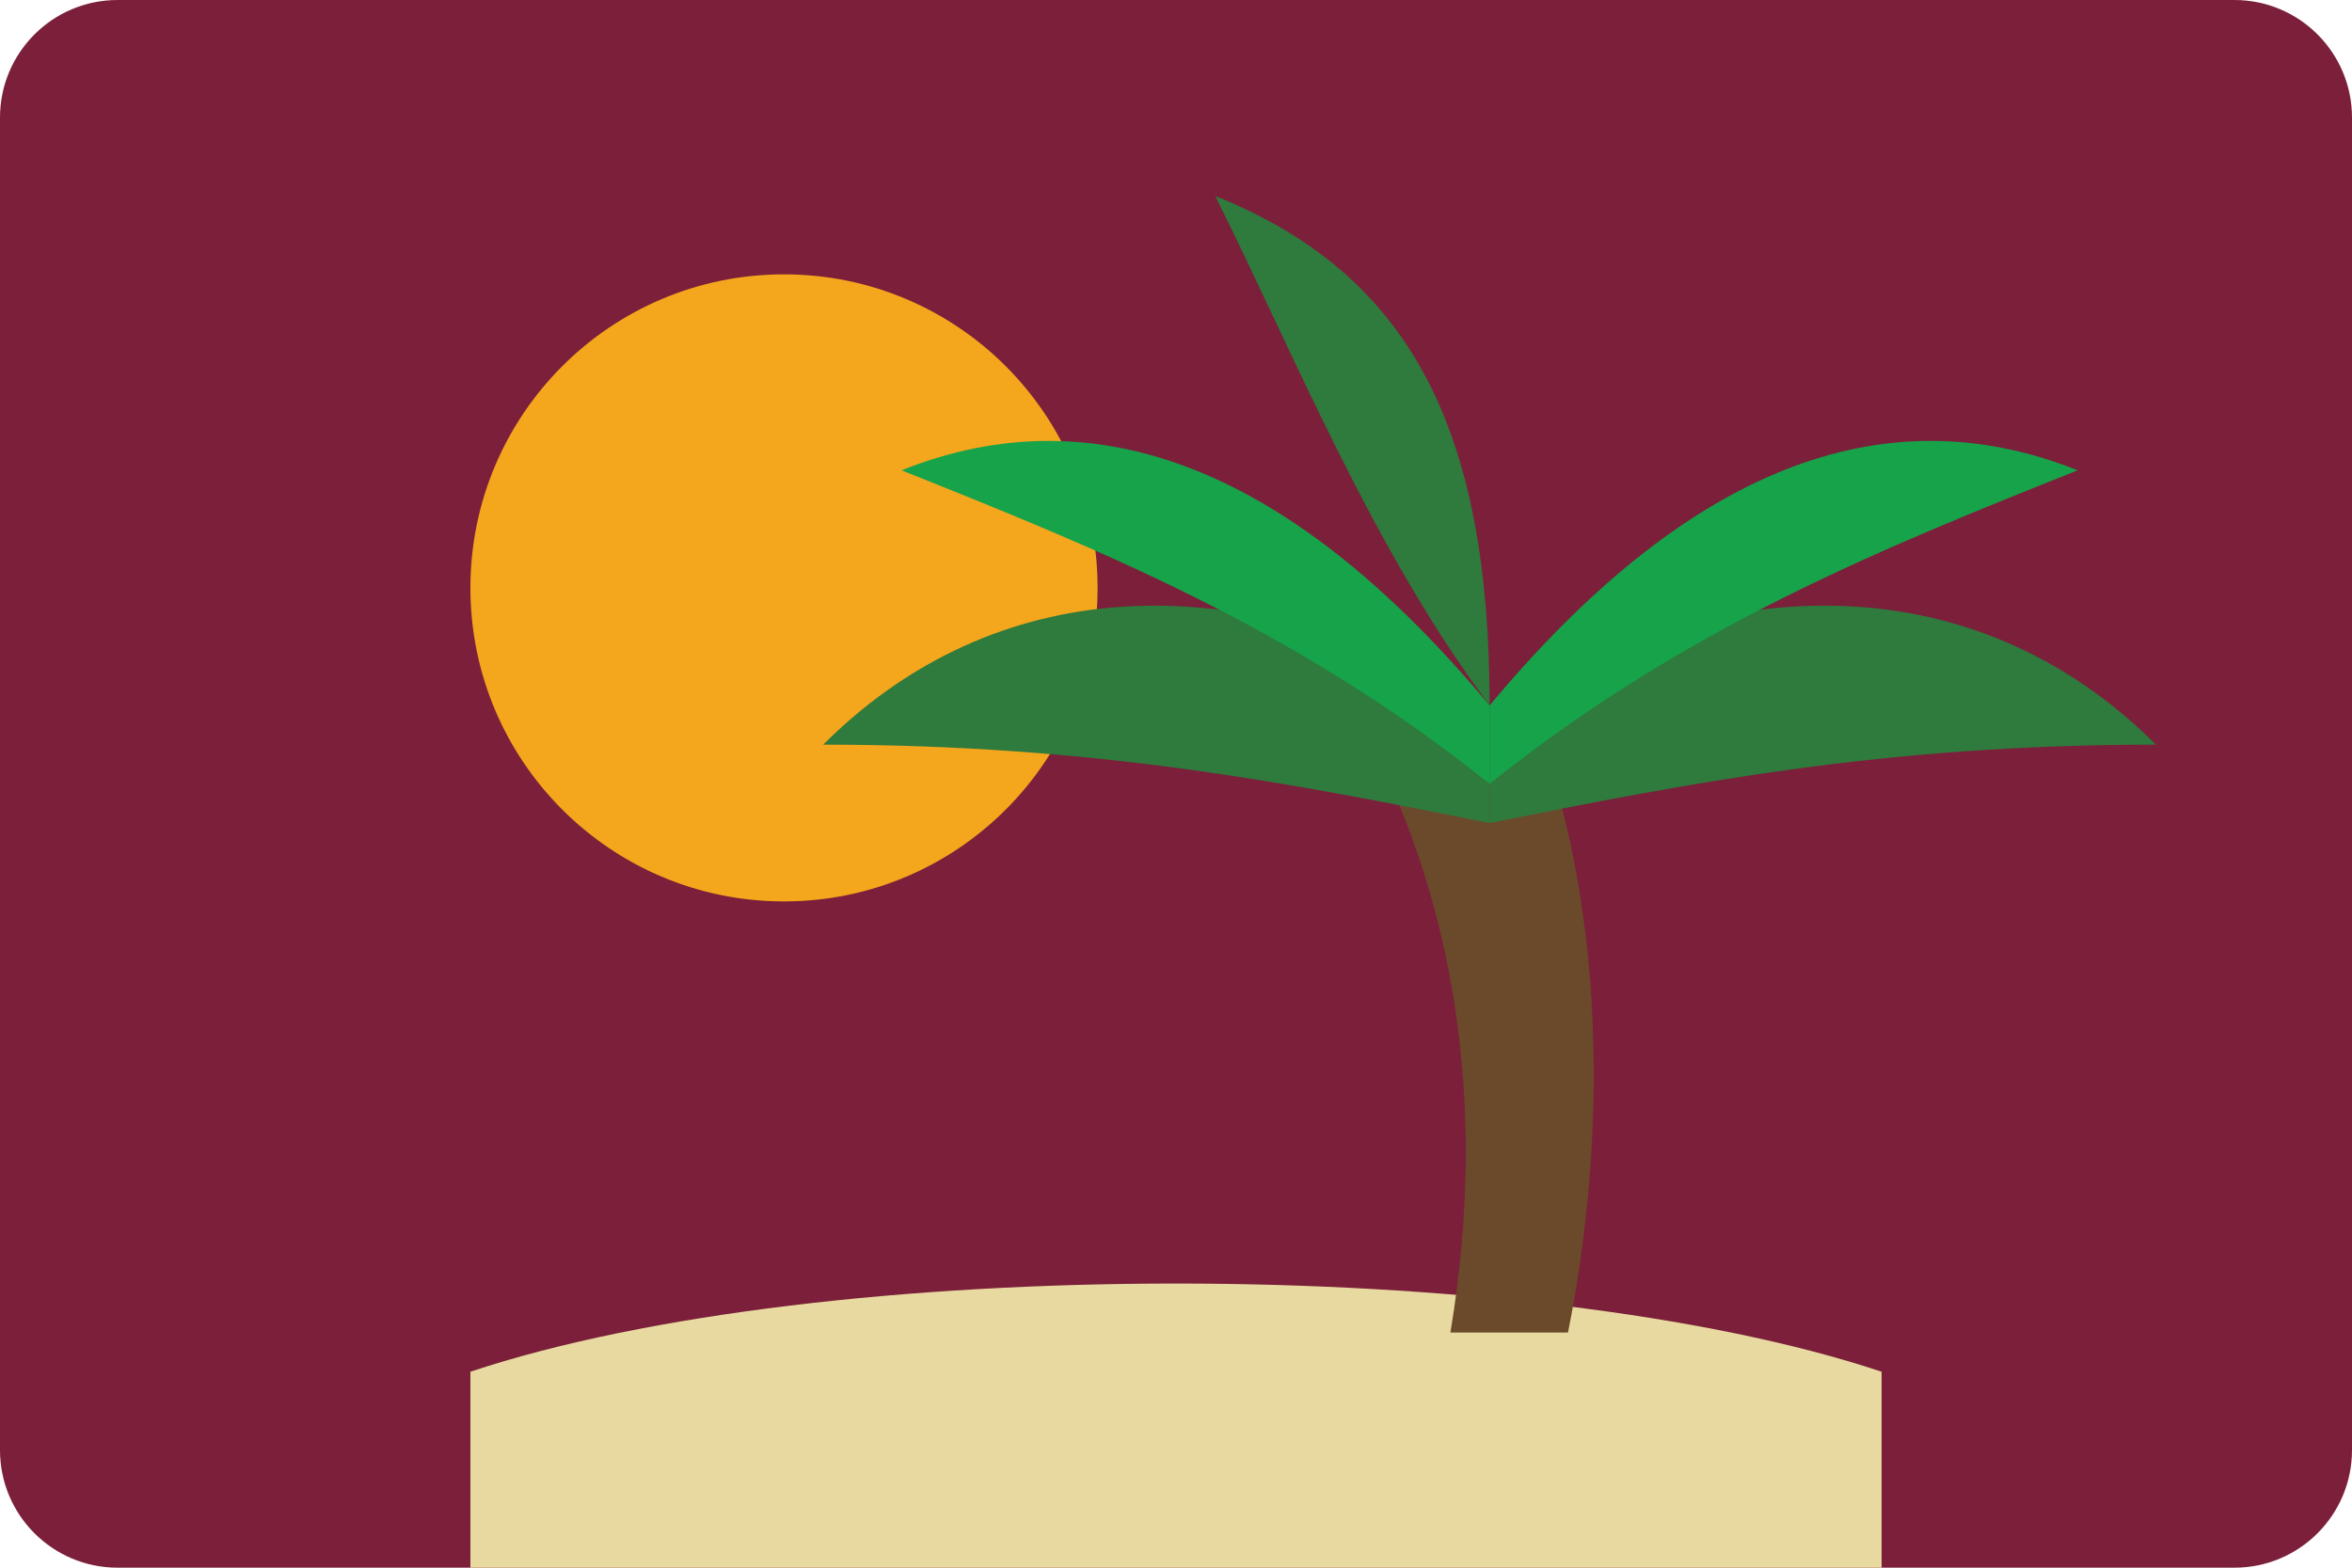
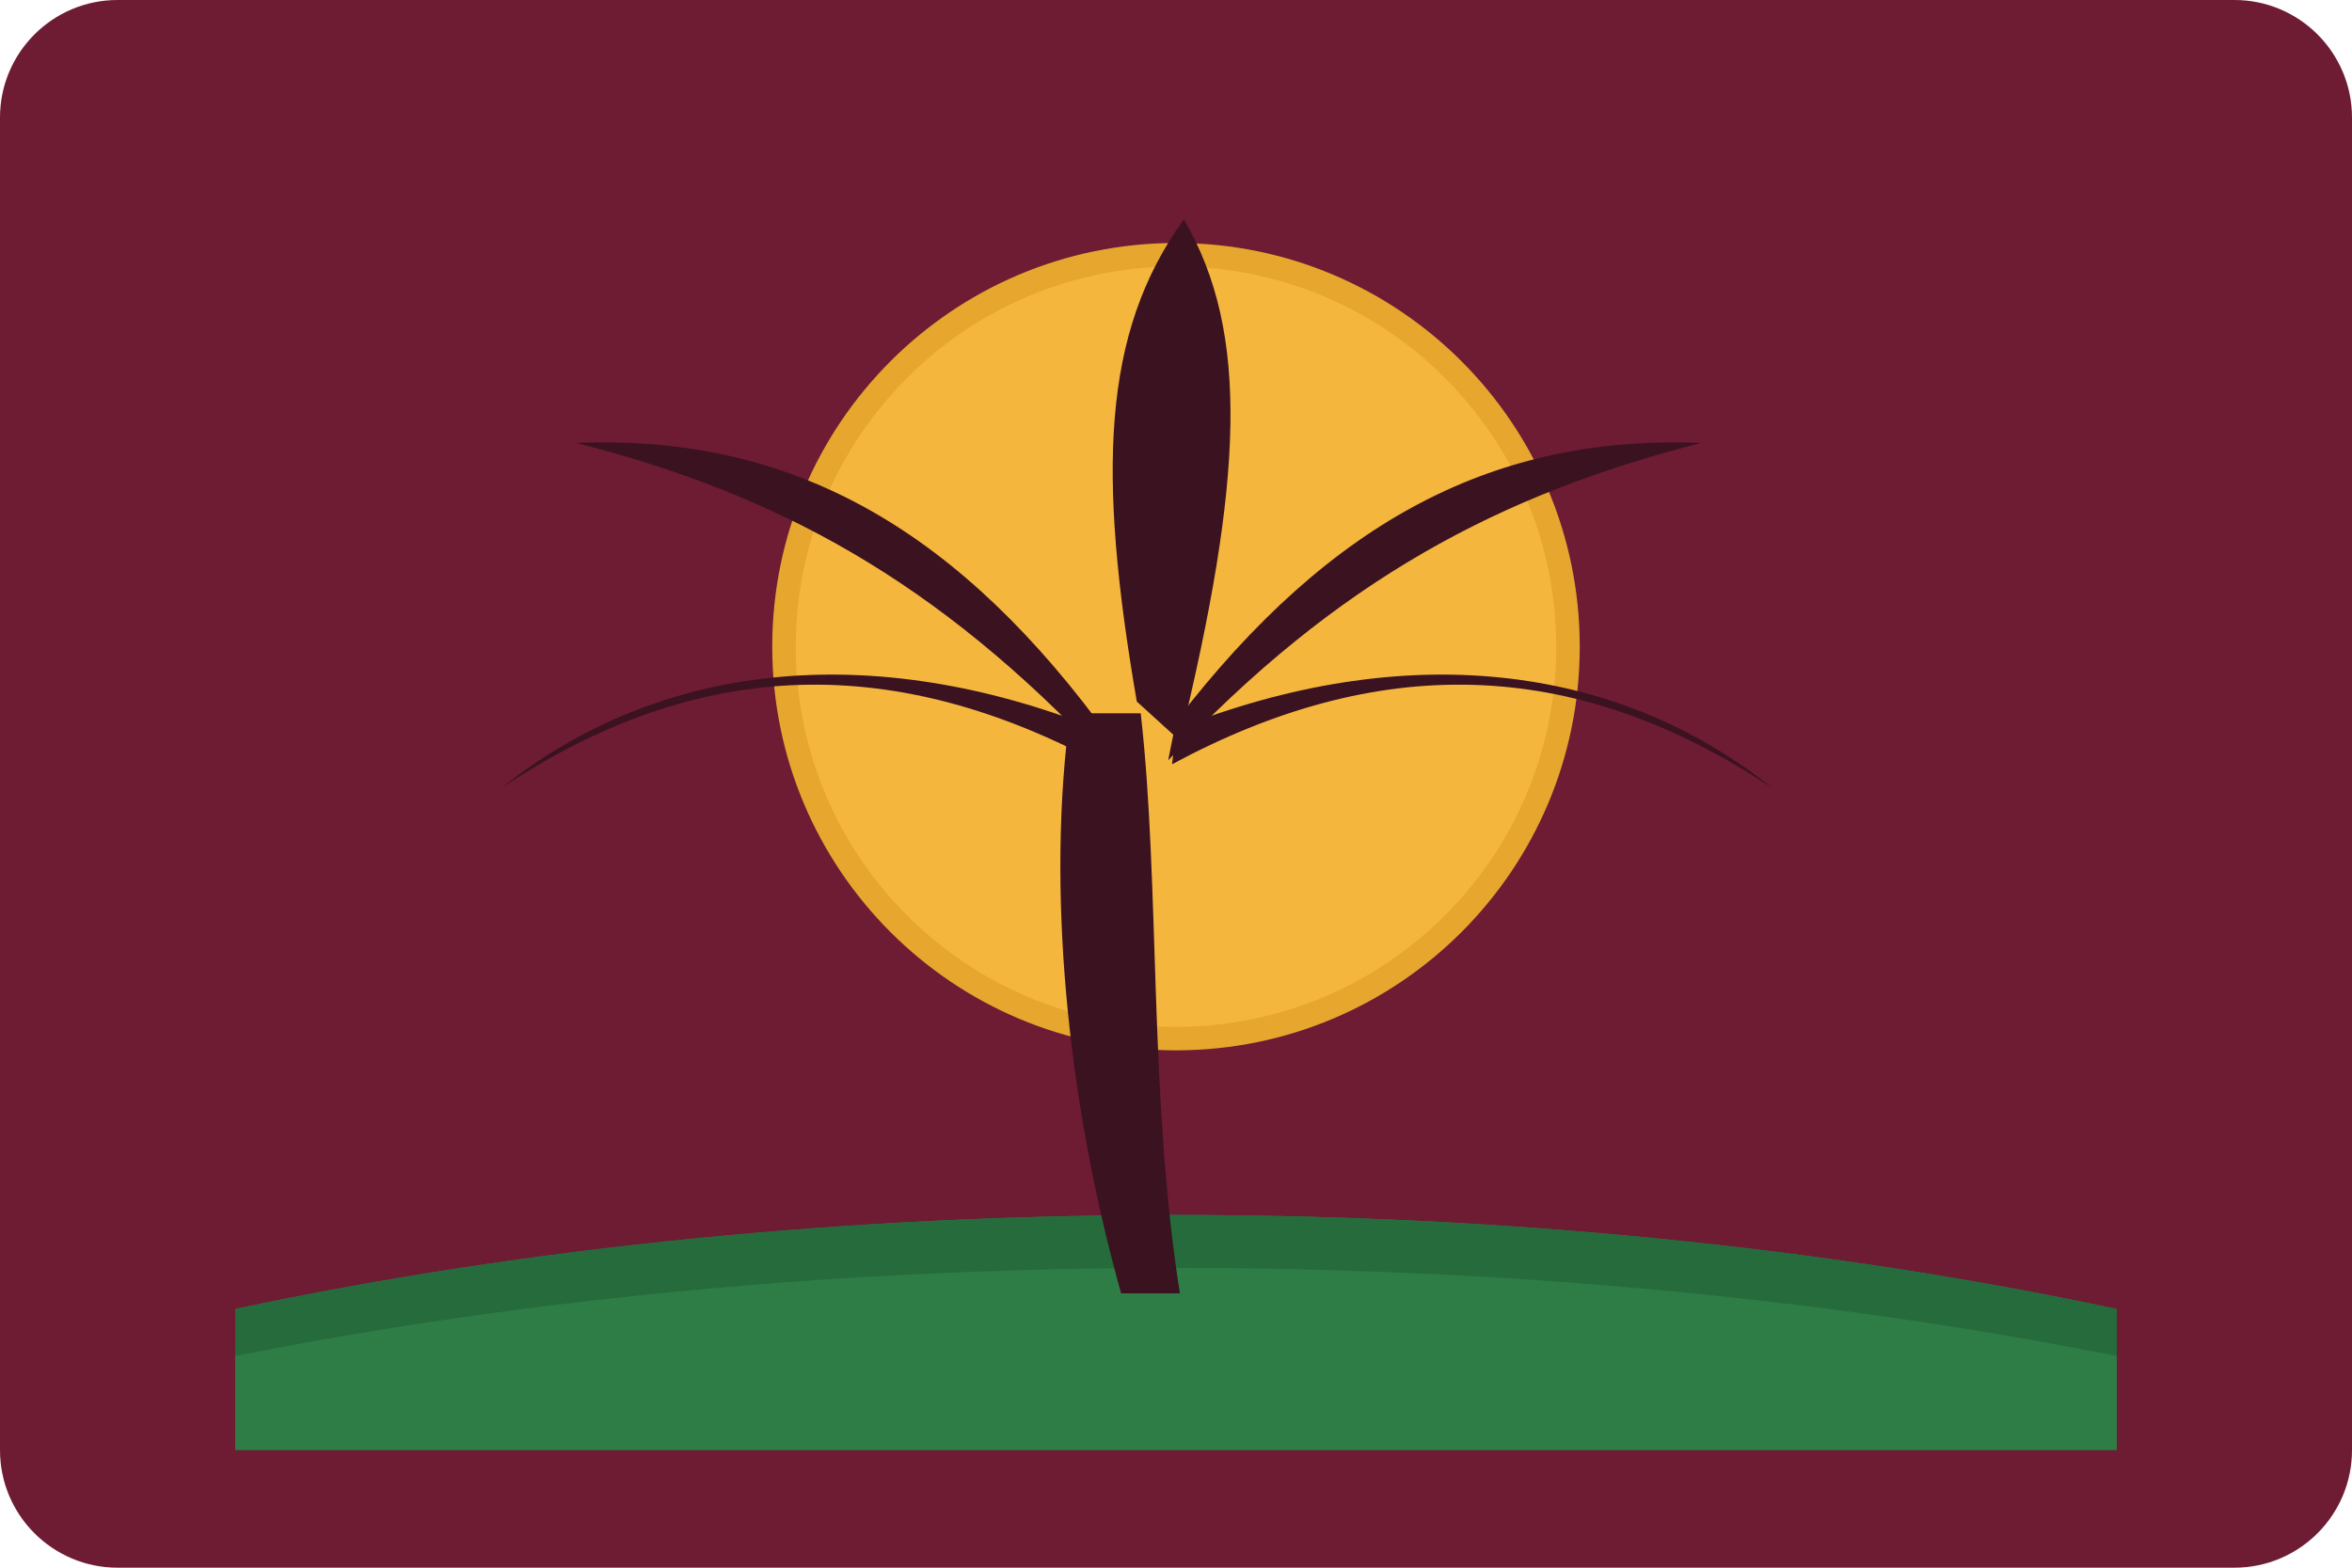
<svg xmlns="http://www.w3.org/2000/svg" viewBox="0 0 60 40">
-   <rect width="60" height="40" rx="3" fill="#7B1F3A" />
-   <circle cx="20" cy="15" r="8" fill="#F4A61D" />
-   <path d="M12 35c9-3 27-3 36 0v5H12z" fill="#E8D9A0" />
-   <path d="M37 34c1-6 0-11-2-15l4-1c2 5 2 11 1 16z" fill="#6B4A2B" />
-   <path d="M38 18c-7-4-13-3-17 1 7 0 12 1 17 2z" fill="#2F7A3D" />
-   <path d="M38 18c7-4 13-3 17 1-7 0-12 1-17 2z" fill="#2F7A3D" />
-   <path d="M38 18c-5-6-10-8-15-6 5 2 10 4 15 8z" fill="#16A34A" />
-   <path d="M38 18c5-6 10-8 15-6-5 2-10 4-15 8z" fill="#16A34A" />
-   <path d="M38 18c0-7-2-11-7-13 2 4 4 9 7 13z" fill="#2F7A3D" />
+   <rect width="60" height="40" rx="3" fill="#6E1B34" />
+   <circle cx="30" cy="16.5" r="10" fill="#F5B63E" />
+   <circle cx="30" cy="16.5" r="10" fill="none" stroke="#E7A62E" stroke-width=".6" />
+   <path d="M6 33.4C21 30.2 39 30.2 54 33.4L54 37L6 37Z" fill="#2E7D46" />
+   <path d="M6 33.4C21 30.2 39 30.2 54 33.4L54 34.6C39 31.6 21 31.6 6 34.6Z" fill="#256B3B" />
+   <g fill="#3A1220">
+     <path d="M28.6 33C27.2 28 26.7 22.6 27.3 18.2L29.1 18.2C29.6 22.6 29.3 28 30.1 33Z" />
+     <path d="M28 18.6C22.2 16.3 16.8 16.9 12.8 20.1C17.9 16.7 22.9 16.7 28.1 19.5Z" />
+     <path d="M28 18.4C24.1 13.2 19.9 11.1 14.7 11.3C19.8 12.6 23.9 14.8 28.2 19.4Z" />
+     <path d="M29 17.9C28 12.1 28.1 8.5 30.2 5.6C31.9 8.5 31.7 12.3 30.1 18.9Z" />
+     <path d="M30 18.4C34 13.2 38.2 11.1 43.4 11.3C38.3 12.6 34.1 14.8 29.8 19.4Z" />
+     <path d="M30 18.6C35.8 16.3 41.2 16.9 45.2 20.1C40.1 16.7 35.1 16.7 29.9 19.5Z" />
+   </g>
</svg>
